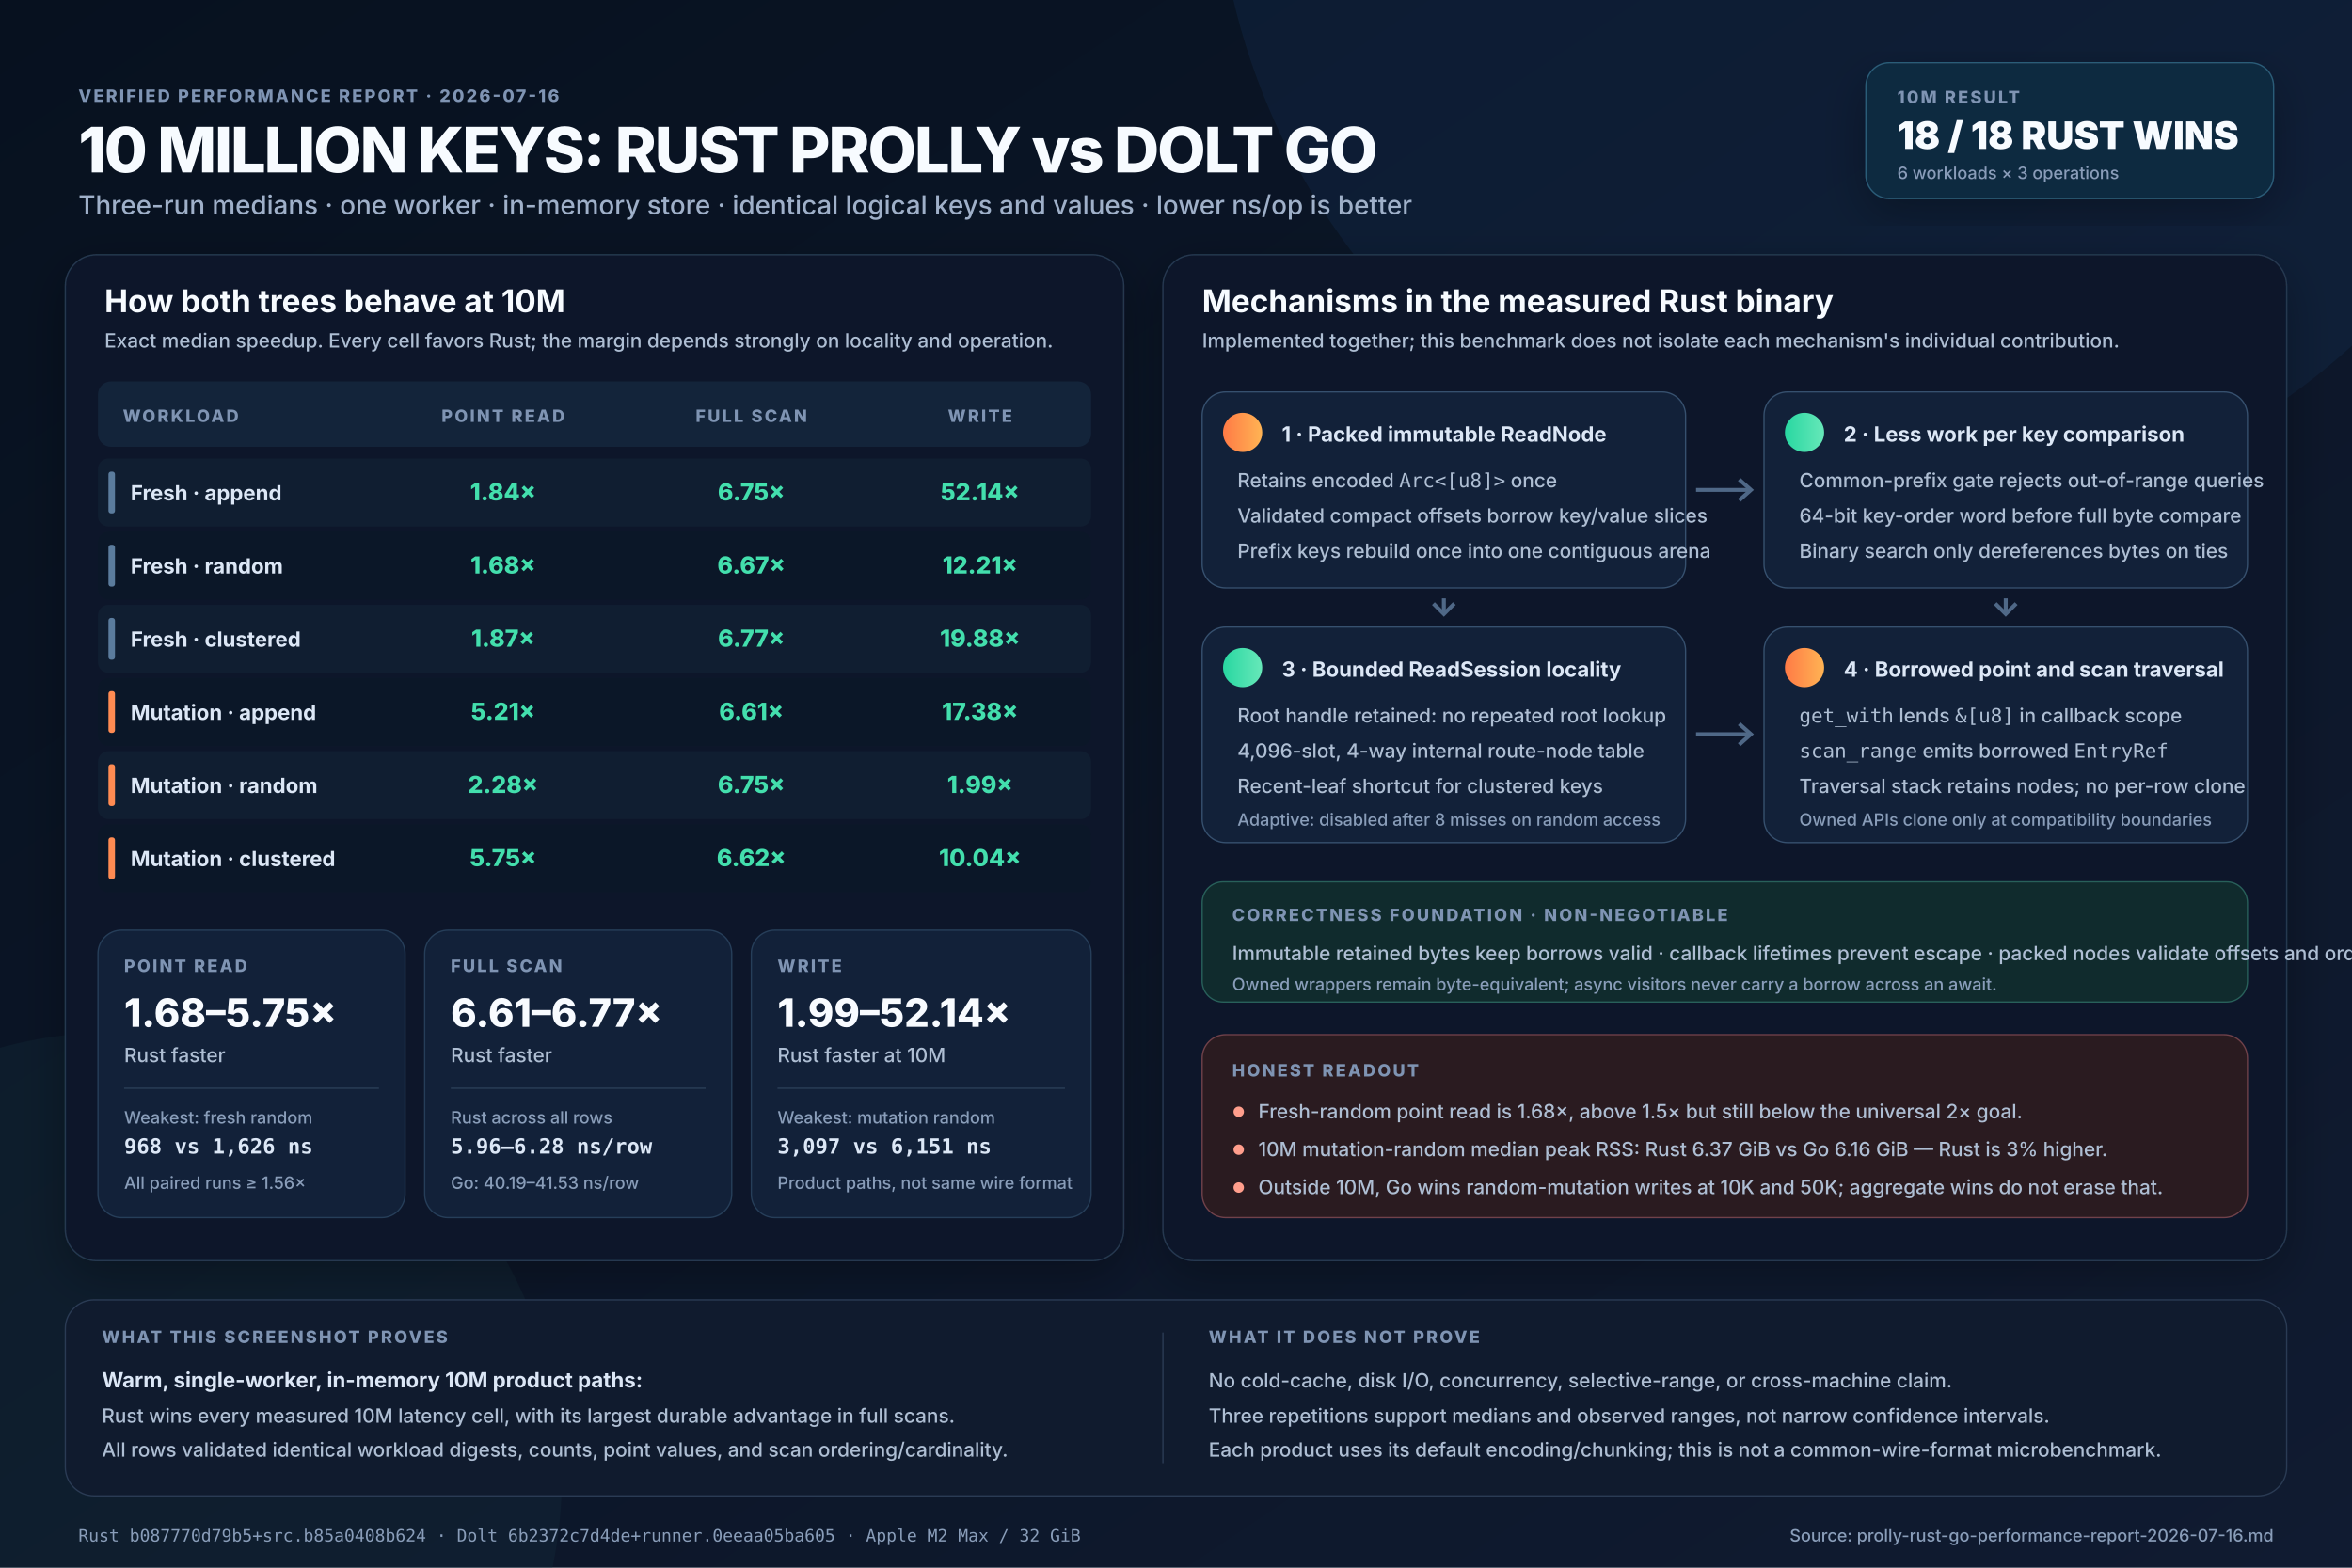
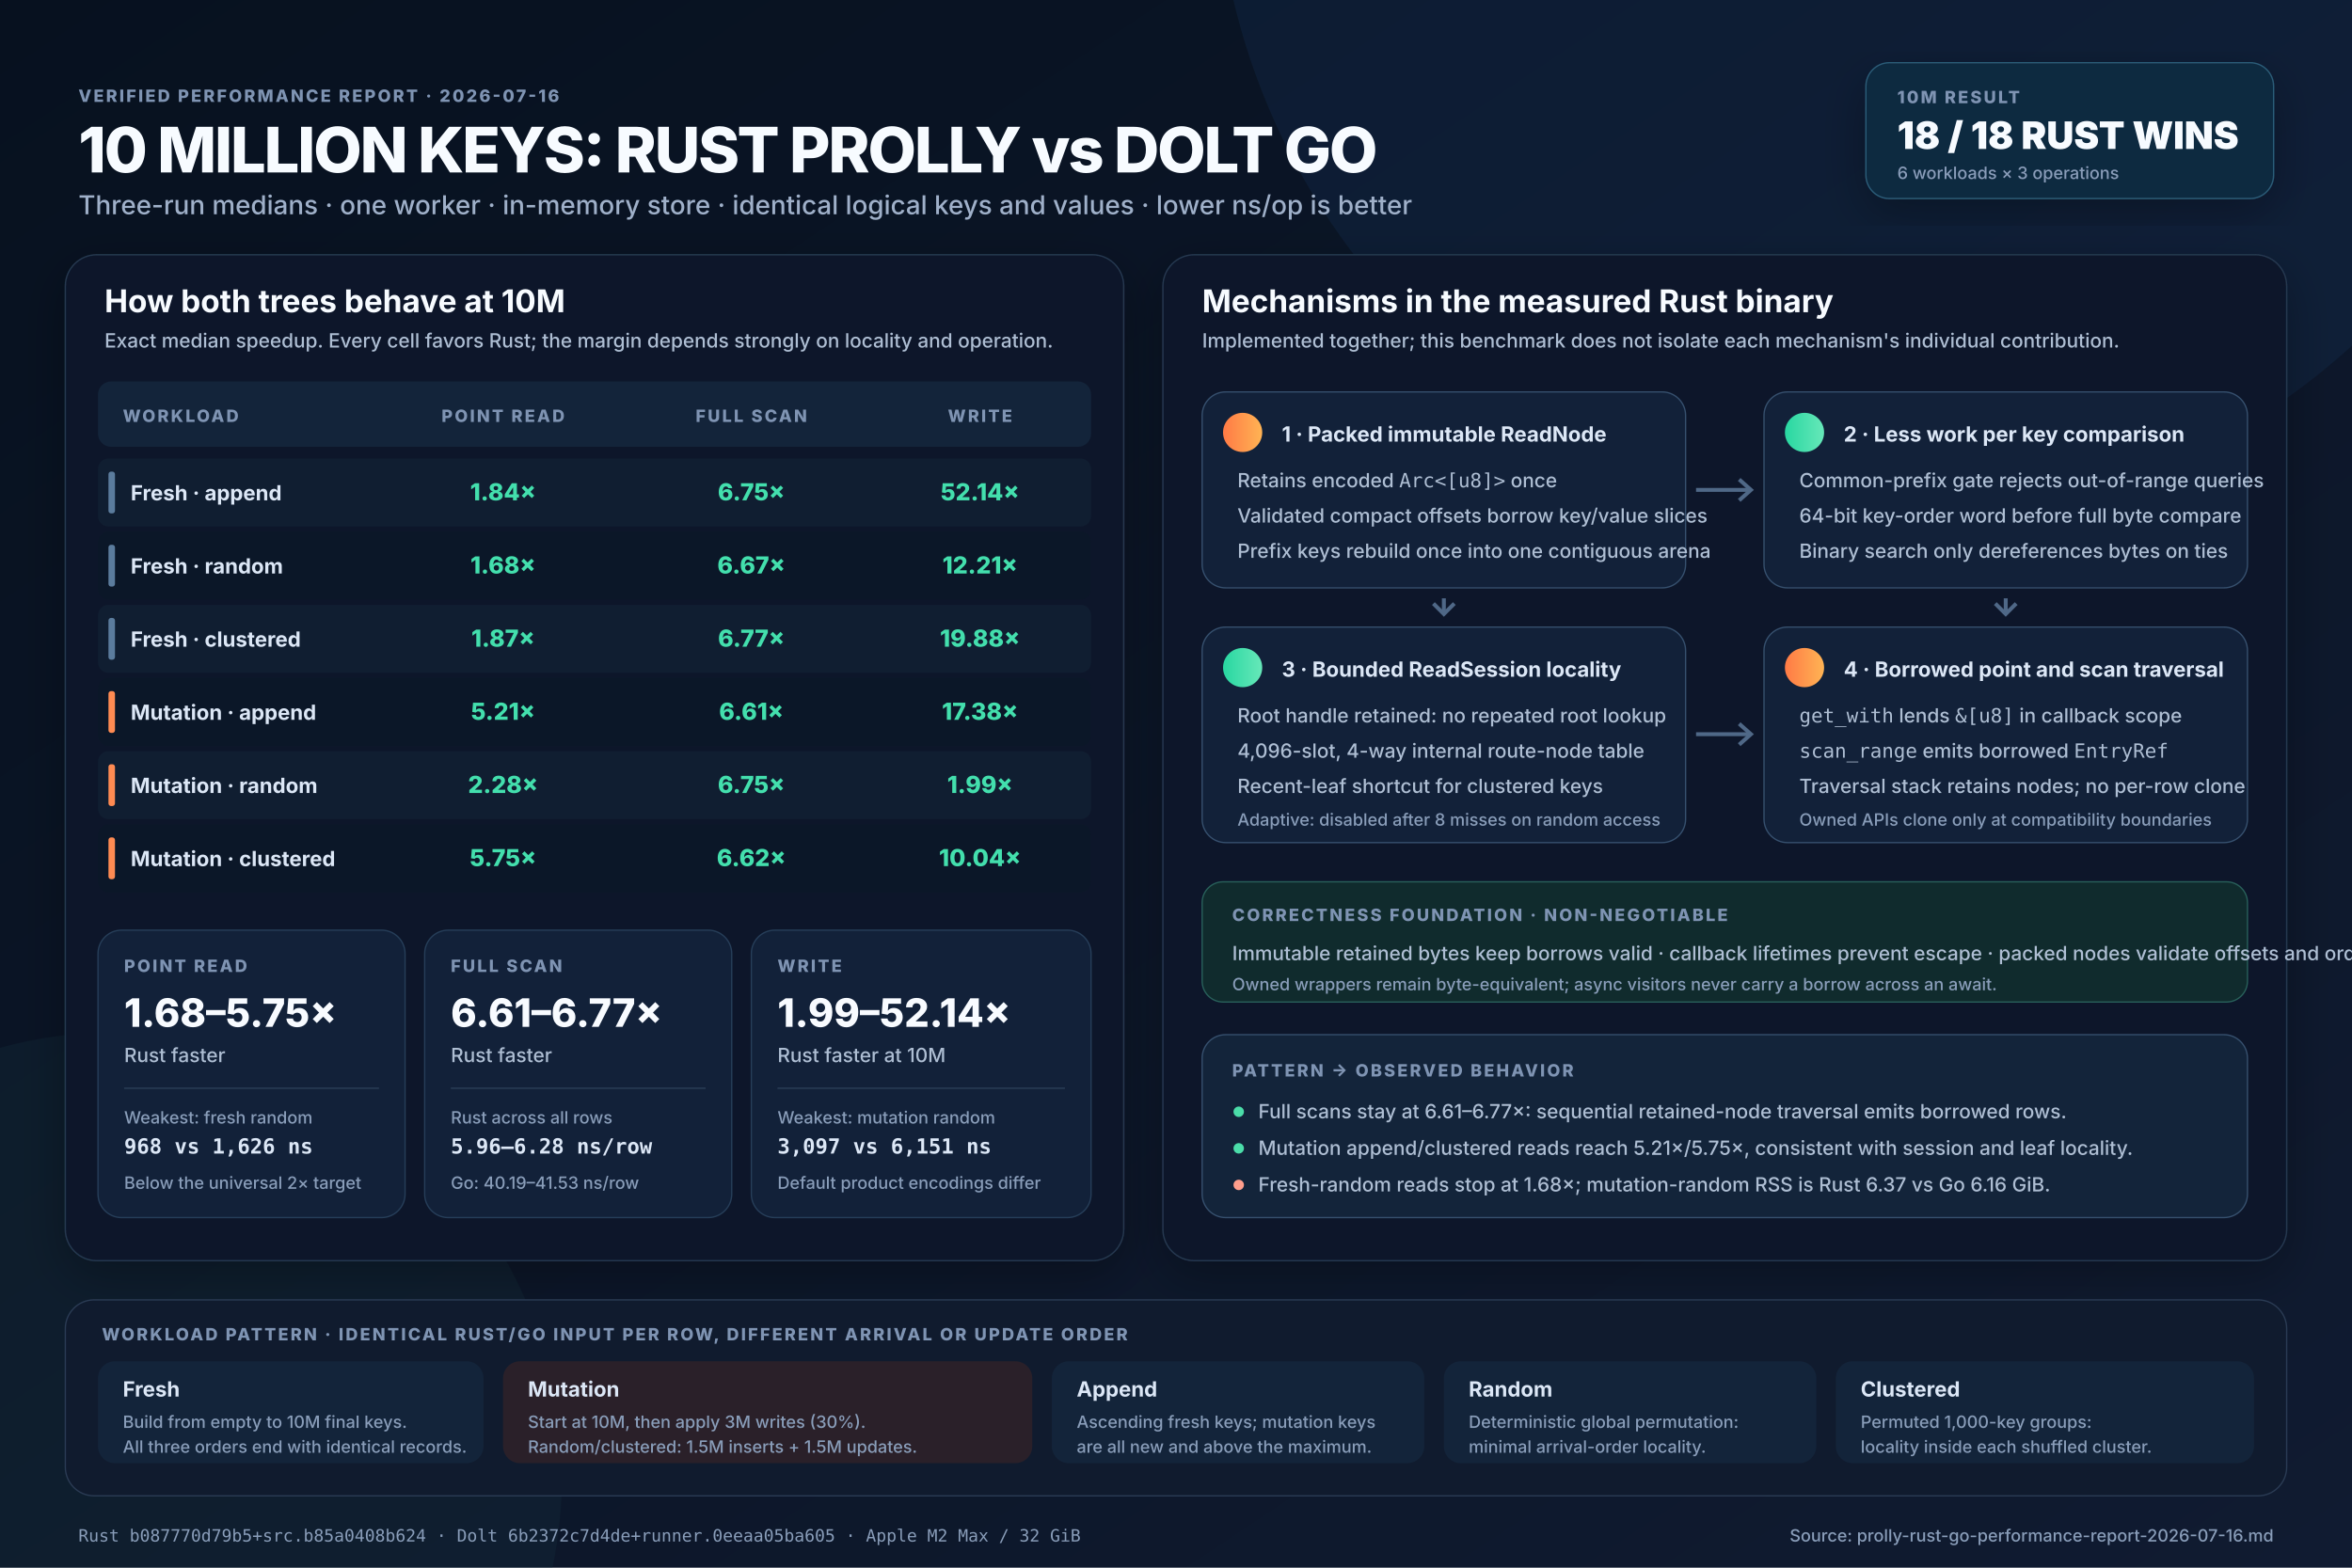
<svg xmlns="http://www.w3.org/2000/svg" width="1800" height="1200" viewBox="0 0 1800 1200" role="img" aria-labelledby="title desc">
  <defs>
    <linearGradient id="bg" x1="0" y1="0" x2="1" y2="1">
      <stop offset="0" stop-color="#07111f" />
      <stop offset="1" stop-color="#101b31" />
    </linearGradient>
    <linearGradient id="rustGlow" x1="0" y1="0" x2="1" y2="0">
      <stop offset="0" stop-color="#ff7a45" />
      <stop offset="1" stop-color="#ffb454" />
    </linearGradient>
    <linearGradient id="greenGlow" x1="0" y1="0" x2="1" y2="0">
      <stop offset="0" stop-color="#28d7a1" />
      <stop offset="1" stop-color="#67e8b9" />
    </linearGradient>
    <filter id="shadow" x="-20%" y="-20%" width="140%" height="140%">
      <feDropShadow dx="0" dy="12" stdDeviation="18" flood-color="#000" flood-opacity="0.28" />
    </filter>
    <style>
      text { font-family: Inter, -apple-system, BlinkMacSystemFont, "Segoe UI", sans-serif; }
      .title { font-size: 48px; font-weight: 800; letter-spacing: -1.5px; fill: #f7fbff; }
      .subtitle { font-size: 20px; font-weight: 500; fill: #9fb0c9; }
      .section { font-size: 24px; font-weight: 750; fill: #f7fbff; }
      .smallcaps { font-size: 13px; font-weight: 800; letter-spacing: 1.6px; fill: #7f94b3; }
      .label { font-size: 16px; font-weight: 650; fill: #dce7f6; }
      .body { font-size: 15px; font-weight: 500; fill: #aebed3; }
      .tiny { font-size: 13px; font-weight: 500; fill: #899db9; }
      .number { font-size: 30px; font-weight: 800; fill: #f8fbff; }
      .speed { font-size: 18px; font-weight: 800; fill: #43dfad; }
      .mono { font-family: "SFMono-Regular", Consolas, monospace; }
    </style>
  </defs>
  <rect width="1800" height="1200" fill="url(#bg)" />
  <circle cx="1450" cy="-120" r="520" fill="#14345b" opacity="0.28" />
  <circle cx="90" cy="1130" r="340" fill="#173c45" opacity="0.20" />
  <text id="titleText" x="60" y="78" class="smallcaps" fill="#ff9a62">VERIFIED PERFORMANCE REPORT · 2026-07-16</text>
  <text x="60" y="132" class="title">10 MILLION KEYS: RUST PROLLY vs DOLT GO</text>
  <text x="60" y="164" class="subtitle">Three-run medians · one worker · in-memory store · identical logical keys and values · lower ns/op is better</text>
  <g transform="translate(1428 48)" filter="url(#shadow)">
    <rect width="312" height="104" rx="18" fill="#102941" stroke="#2c5d78" />
    <text x="24" y="31" class="smallcaps" fill="#70ebbc">10M RESULT</text>
    <text x="24" y="66" font-size="29" font-weight="850" fill="#f7fbff">18 / 18 RUST WINS</text>
    <text x="24" y="89" class="tiny">6 workloads × 3 operations</text>
  </g>
  <g filter="url(#shadow)">
    <rect x="50" y="195" width="810" height="770" rx="24" fill="#0d192b" stroke="#263850" />
  </g>
  <text x="80" y="239" class="section">How both trees behave at 10M</text>
  <text x="80" y="266" class="body">Exact median speedup. Every cell favors Rust; the margin depends strongly on locality and operation.</text>
  <rect x="75" y="292" width="760" height="50" rx="10" fill="#13243a" />
  <text x="94" y="323" class="smallcaps">WORKLOAD</text>
  <text x="385" y="323" class="smallcaps" text-anchor="middle">POINT READ</text>
  <text x="575" y="323" class="smallcaps" text-anchor="middle">FULL SCAN</text>
  <text x="750" y="323" class="smallcaps" text-anchor="middle">WRITE</text>
  <g>
    <rect x="75" y="351" width="760" height="52" rx="8" fill="#101e31" />
    <rect x="75" y="407" width="760" height="52" rx="8" fill="#0b1728" />
    <rect x="75" y="463" width="760" height="52" rx="8" fill="#101e31" />
    <rect x="75" y="519" width="760" height="52" rx="8" fill="#0b1728" />
    <rect x="75" y="575" width="760" height="52" rx="8" fill="#101e31" />
    <rect x="75" y="631" width="760" height="52" rx="8" fill="#0b1728" />
    <rect x="83" y="361" width="5" height="32" rx="2" fill="#5b7c9d" />
    <rect x="83" y="417" width="5" height="32" rx="2" fill="#5b7c9d" />
    <rect x="83" y="473" width="5" height="32" rx="2" fill="#5b7c9d" />
    <rect x="83" y="529" width="5" height="32" rx="2" fill="#ff8b52" />
    <rect x="83" y="585" width="5" height="32" rx="2" fill="#ff8b52" />
    <rect x="83" y="641" width="5" height="32" rx="2" fill="#ff8b52" />
    <text x="100" y="383" class="label">Fresh · append</text>
    <text x="100" y="439" class="label">Fresh · random</text>
    <text x="100" y="495" class="label">Fresh · clustered</text>
    <text x="100" y="551" class="label">Mutation · append</text>
    <text x="100" y="607" class="label">Mutation · random</text>
    <text x="100" y="663" class="label">Mutation · clustered</text>
    <text x="385" y="383" class="speed" text-anchor="middle">1.84×</text>
    <text x="385" y="439" class="speed" text-anchor="middle">1.68×</text>
    <text x="385" y="495" class="speed" text-anchor="middle">1.87×</text>
    <text x="385" y="551" class="speed" text-anchor="middle">5.21×</text>
    <text x="385" y="607" class="speed" text-anchor="middle">2.28×</text>
    <text x="385" y="663" class="speed" text-anchor="middle">5.75×</text>
    <text x="575" y="383" class="speed" text-anchor="middle">6.75×</text>
    <text x="575" y="439" class="speed" text-anchor="middle">6.67×</text>
    <text x="575" y="495" class="speed" text-anchor="middle">6.77×</text>
    <text x="575" y="551" class="speed" text-anchor="middle">6.61×</text>
    <text x="575" y="607" class="speed" text-anchor="middle">6.75×</text>
    <text x="575" y="663" class="speed" text-anchor="middle">6.62×</text>
    <text x="750" y="383" class="speed" text-anchor="middle">52.14×</text>
    <text x="750" y="439" class="speed" text-anchor="middle">12.21×</text>
    <text x="750" y="495" class="speed" text-anchor="middle">19.88×</text>
    <text x="750" y="551" class="speed" text-anchor="middle">17.38×</text>
    <text x="750" y="607" class="speed" text-anchor="middle">1.99×</text>
    <text x="750" y="663" class="speed" text-anchor="middle">10.04×</text>
  </g>
  <g>
    <rect x="75" y="712" width="235" height="220" rx="18" fill="#122139" stroke="#263e59" />
    <text x="95" y="744" class="smallcaps">POINT READ</text>
    <text x="95" y="786" class="number">1.68–5.75×</text>
    <text x="95" y="813" class="body">Rust faster</text>
    <line x1="95" y1="833" x2="290" y2="833" stroke="#2a3e57" />
    <text x="95" y="860" class="tiny">Weakest: fresh random</text>
    <text x="95" y="883" class="label mono">968 vs 1,626 ns</text>
-     <text x="95" y="910" class="tiny">All paired runs ≥ 1.56×</text>
+     <text x="95" y="910" class="tiny">Below the universal 2× target</text>
    <rect x="325" y="712" width="235" height="220" rx="18" fill="#122139" stroke="#263e59" />
    <text x="345" y="744" class="smallcaps">FULL SCAN</text>
    <text x="345" y="786" class="number">6.61–6.77×</text>
    <text x="345" y="813" class="body">Rust faster</text>
    <line x1="345" y1="833" x2="540" y2="833" stroke="#2a3e57" />
    <text x="345" y="860" class="tiny">Rust across all rows</text>
    <text x="345" y="883" class="label mono">5.96–6.28 ns/row</text>
    <text x="345" y="910" class="tiny">Go: 40.19–41.53 ns/row</text>
    <rect x="575" y="712" width="260" height="220" rx="18" fill="#122139" stroke="#263e59" />
    <text x="595" y="744" class="smallcaps">WRITE</text>
    <text x="595" y="786" class="number">1.99–52.14×</text>
    <text x="595" y="813" class="body">Rust faster at 10M</text>
    <line x1="595" y1="833" x2="815" y2="833" stroke="#2a3e57" />
    <text x="595" y="860" class="tiny">Weakest: mutation random</text>
    <text x="595" y="883" class="label mono">3,097 vs 6,151 ns</text>
-     <text x="595" y="910" class="tiny">Product paths, not same wire format</text>
+     <text x="595" y="910" class="tiny">Default product encodings differ</text>
  </g>
  <g filter="url(#shadow)">
    <rect x="890" y="195" width="860" height="770" rx="24" fill="#0d192b" stroke="#263850" />
  </g>
  <text x="920" y="239" class="section">Mechanisms in the measured Rust binary</text>
  <text x="920" y="266" class="body">Implemented together; this benchmark does not isolate each mechanism's individual contribution.</text>
  <g>
    <rect x="920" y="300" width="370" height="150" rx="18" fill="#122139" stroke="#36506e" />
    <circle cx="951" cy="331" r="15" fill="url(#rustGlow)" />
    <text x="981" y="338" class="label">1 · Packed immutable ReadNode</text>
    <text x="947" y="373" class="body">Retains encoded <tspan class="mono">Arc&lt;[u8]&gt;</tspan> once</text>
    <text x="947" y="400" class="body">Validated compact offsets borrow key/value slices</text>
    <text x="947" y="427" class="body">Prefix keys rebuild once into one contiguous arena</text>
    <rect x="1350" y="300" width="370" height="150" rx="18" fill="#122139" stroke="#36506e" />
    <circle cx="1381" cy="331" r="15" fill="url(#greenGlow)" />
    <text x="1411" y="338" class="label">2 · Less work per key comparison</text>
    <text x="1377" y="373" class="body">Common-prefix gate rejects out-of-range queries</text>
    <text x="1377" y="400" class="body">64-bit key-order word before full byte compare</text>
    <text x="1377" y="427" class="body">Binary search only dereferences bytes on ties</text>
    <path d="M1298 375 L1340 375" stroke="#4f6887" stroke-width="3" />
    <path d="M1331 367 L1340 375 L1331 383" fill="none" stroke="#4f6887" stroke-width="3" />
    <rect x="920" y="480" width="370" height="165" rx="18" fill="#122139" stroke="#36506e" />
    <circle cx="951" cy="511" r="15" fill="url(#greenGlow)" />
    <text x="981" y="518" class="label">3 · Bounded ReadSession locality</text>
    <text x="947" y="553" class="body">Root handle retained: no repeated root lookup</text>
    <text x="947" y="580" class="body">4,096-slot, 4-way internal route-node table</text>
    <text x="947" y="607" class="body">Recent-leaf shortcut for clustered keys</text>
    <text x="947" y="632" class="tiny">Adaptive: disabled after 8 misses on random access</text>
    <rect x="1350" y="480" width="370" height="165" rx="18" fill="#122139" stroke="#36506e" />
    <circle cx="1381" cy="511" r="15" fill="url(#rustGlow)" />
    <text x="1411" y="518" class="label">4 · Borrowed point and scan traversal</text>
    <text x="1377" y="553" class="body">
      <tspan class="mono">get_with</tspan> lends <tspan class="mono">&amp;[u8]</tspan> in callback scope</text>
    <text x="1377" y="580" class="body">
      <tspan class="mono">scan_range</tspan> emits borrowed <tspan class="mono">EntryRef</tspan>
    </text>
    <text x="1377" y="607" class="body">Traversal stack retains nodes; no per-row clone</text>
    <text x="1377" y="632" class="tiny">Owned APIs clone only at compatibility boundaries</text>
    <path d="M1298 562 L1340 562" stroke="#4f6887" stroke-width="3" />
    <path d="M1331 554 L1340 562 L1331 570" fill="none" stroke="#4f6887" stroke-width="3" />
    <path d="M1105 458 L1105 470" stroke="#4f6887" stroke-width="3" />
    <path d="M1097 462 L1105 470 L1113 462" fill="none" stroke="#4f6887" stroke-width="3" />
    <path d="M1535 458 L1535 470" stroke="#4f6887" stroke-width="3" />
    <path d="M1527 462 L1535 470 L1543 462" fill="none" stroke="#4f6887" stroke-width="3" />
  </g>
  <rect x="920" y="675" width="800" height="92" rx="16" fill="#102b2d" stroke="#28605a" />
  <text x="943" y="705" class="smallcaps" fill="#6ce9bb">CORRECTNESS FOUNDATION · NON-NEGOTIABLE</text>
  <text x="943" y="735" class="body" fill="#c9eee2">Immutable retained bytes keep borrows valid · callback lifetimes prevent escape · packed nodes validate offsets and ordering</text>
  <text x="943" y="758" class="tiny">Owned wrappers remain byte-equivalent; async visitors never carry a borrow across an await.</text>
-   <rect x="920" y="792" width="800" height="140" rx="18" fill="#2a1b20" stroke="#70414a" />
-   <text x="943" y="824" class="smallcaps" fill="#ff9e8c">HONEST READOUT</text>
-   <circle cx="948" cy="851" r="4" fill="#ff9e8c" />
-   <text x="963" y="856" class="body" fill="#e9c8c8">Fresh-random point read is 1.68×, above 1.5× but still below the universal 2× goal.</text>
-   <circle cx="948" cy="880" r="4" fill="#ff9e8c" />
-   <text x="963" y="885" class="body" fill="#e9c8c8">10M mutation-random median peak RSS: Rust 6.37 GiB vs Go 6.16 GiB — Rust is 3% higher.</text>
-   <circle cx="948" cy="909" r="4" fill="#ff9e8c" />
-   <text x="963" y="914" class="body" fill="#e9c8c8">Outside 10M, Go wins random-mutation writes at 10K and 50K; aggregate wins do not erase that.</text>
+   <rect x="920" y="792" width="800" height="140" rx="18" fill="#13243a" stroke="#36506e" />
+   <text x="943" y="824" class="smallcaps" fill="#8fb4dc">PATTERN → OBSERVED BEHAVIOR</text>
+   <circle cx="948" cy="851" r="4" fill="#4bdda9" />
+   <text x="963" y="856" class="body">Full scans stay at 6.61–6.77×: sequential retained-node traversal emits borrowed rows.</text>
+   <circle cx="948" cy="879" r="4" fill="#4bdda9" />
+   <text x="963" y="884" class="body">Mutation append/clustered reads reach 5.21×/5.75×, consistent with session and leaf locality.</text>
+   <circle cx="948" cy="907" r="4" fill="#ff9e8c" />
+   <text x="963" y="912" class="body">Fresh-random reads stop at 1.68×; mutation-random RSS is Rust 6.37 vs Go 6.16 GiB.</text>
  <rect x="50" y="995" width="1700" height="150" rx="22" fill="#101b2e" stroke="#2a3b54" />
-   <text x="78" y="1028" class="smallcaps">WHAT THIS SCREENSHOT PROVES</text>
-   <text x="78" y="1062" class="label">Warm, single-worker, in-memory 10M product paths:</text>
-   <text x="78" y="1089" class="body">Rust wins every measured 10M latency cell, with its largest durable advantage in full scans.</text>
-   <text x="78" y="1115" class="body">All rows validated identical workload digests, counts, point values, and scan ordering/cardinality.</text>
-   <line x1="890" y1="1020" x2="890" y2="1120" stroke="#2a3b54" />
-   <text x="925" y="1028" class="smallcaps">WHAT IT DOES NOT PROVE</text>
-   <text x="925" y="1062" class="body">No cold-cache, disk I/O, concurrency, selective-range, or cross-machine claim.</text>
-   <text x="925" y="1089" class="body">Three repetitions support medians and observed ranges, not narrow confidence intervals.</text>
-   <text x="925" y="1115" class="body">Each product uses its default encoding/chunking; this is not a common-wire-format microbenchmark.</text>
+   <text x="78" y="1026" class="smallcaps">WORKLOAD PATTERN · IDENTICAL RUST/GO INPUT PER ROW, DIFFERENT ARRIVAL OR UPDATE ORDER</text>
+   <rect x="75" y="1042" width="295" height="78" rx="13" fill="#13243a" />
+   <text x="94" y="1069" class="label">Fresh</text>
+   <text x="94" y="1093" class="tiny">Build from empty to 10M final keys.</text>
+   <text x="94" y="1112" class="tiny">All three orders end with identical records.</text>
+   <rect x="385" y="1042" width="405" height="78" rx="13" fill="#2a2029" />
+   <text x="404" y="1069" class="label">Mutation</text>
+   <text x="404" y="1093" class="tiny">Start at 10M, then apply 3M writes (30%).</text>
+   <text x="404" y="1112" class="tiny">Random/clustered: 1.5M inserts + 1.5M updates.</text>
+   <rect x="805" y="1042" width="285" height="78" rx="13" fill="#13243a" />
+   <text x="824" y="1069" class="label">Append</text>
+   <text x="824" y="1093" class="tiny">Ascending fresh keys; mutation keys</text>
+   <text x="824" y="1112" class="tiny">are all new and above the maximum.</text>
+   <rect x="1105" y="1042" width="285" height="78" rx="13" fill="#13243a" />
+   <text x="1124" y="1069" class="label">Random</text>
+   <text x="1124" y="1093" class="tiny">Deterministic global permutation:</text>
+   <text x="1124" y="1112" class="tiny">minimal arrival-order locality.</text>
+   <rect x="1405" y="1042" width="320" height="78" rx="13" fill="#13243a" />
+   <text x="1424" y="1069" class="label">Clustered</text>
+   <text x="1424" y="1093" class="tiny">Permuted 1,000-key groups:</text>
+   <text x="1424" y="1112" class="tiny">locality inside each shuffled cluster.</text>
  <text x="60" y="1180" class="tiny mono">Rust b087770d79b5+src.b85a0408b624 · Dolt 6b2372c7d4de+runner.0eeaa05ba605 · Apple M2 Max / 32 GiB</text>
  <text x="1740" y="1180" class="tiny" text-anchor="end">Source: prolly-rust-go-performance-report-2026-07-16.md</text>
</svg>
